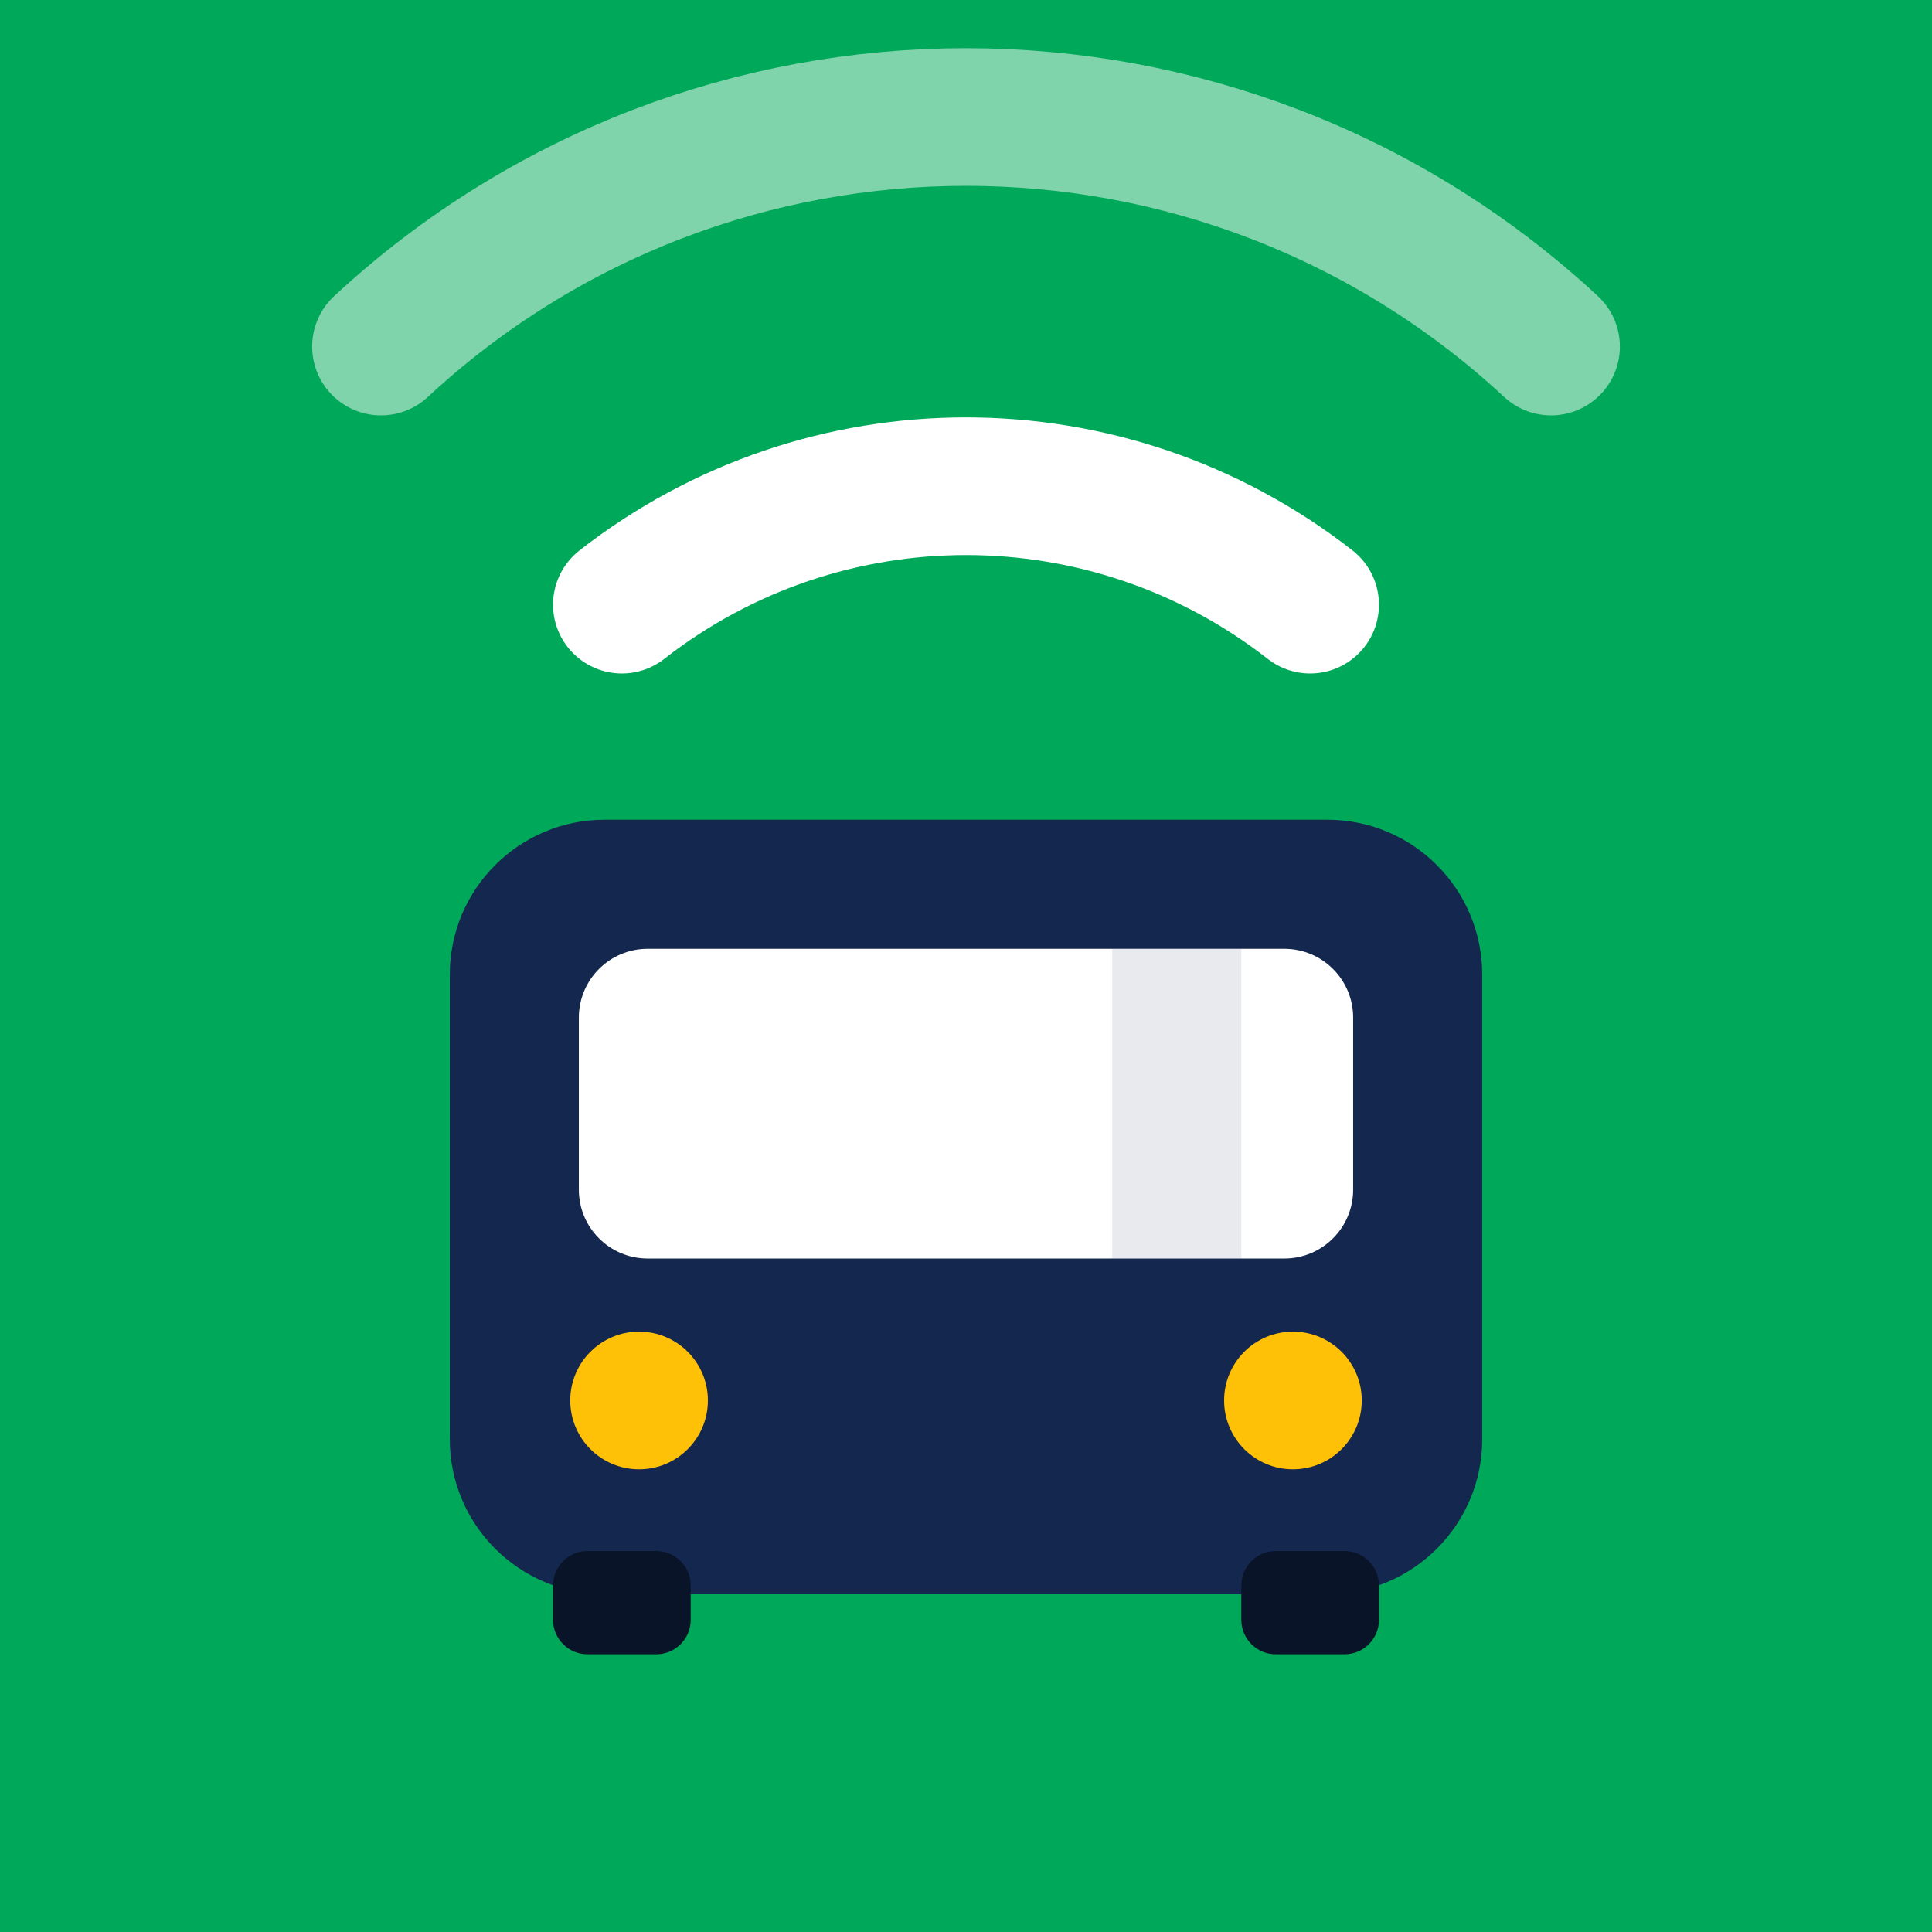
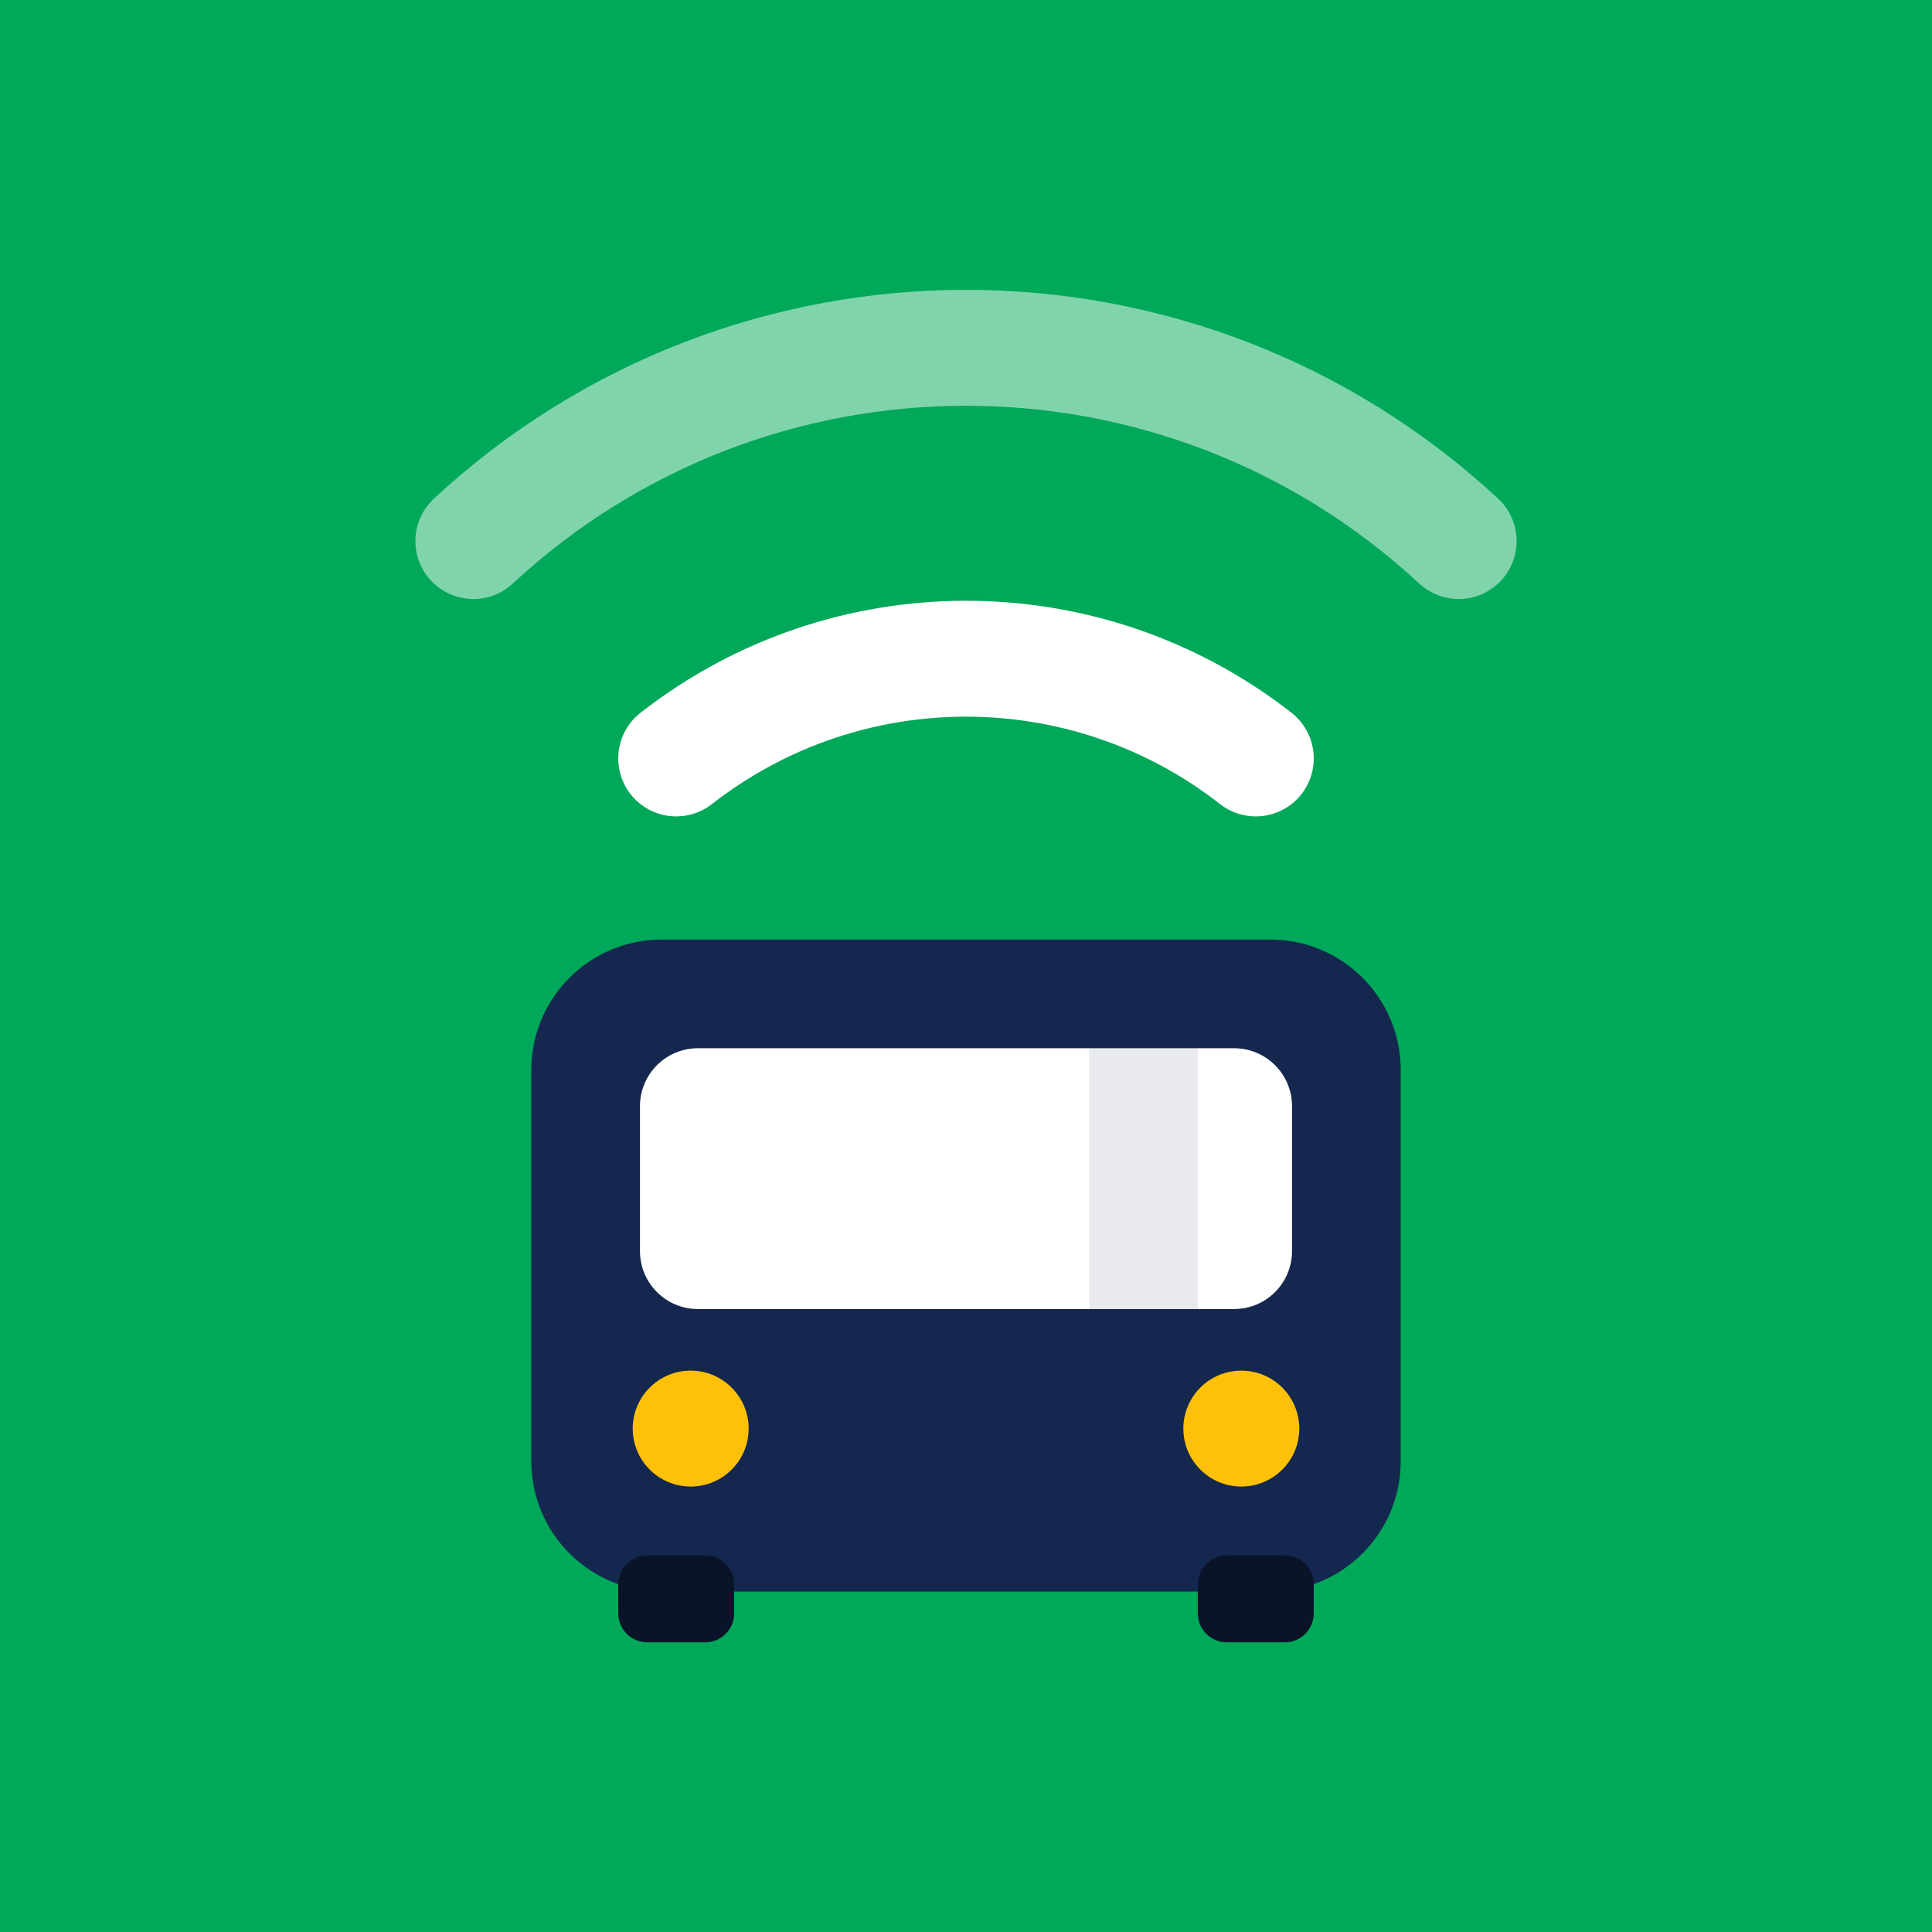
<svg xmlns="http://www.w3.org/2000/svg" viewBox="0 0 512 512">
  <rect width="512" height="512" fill="#00A859" />
-   <g transform="translate(256,256) scale(1.14) translate(-256,-274)">
+   <g transform="translate(256,256) scale(0.96) translate(-256,-247.3)">
    <path d="M 120 130 A 200 200 0 0 1 392 130" fill="none" stroke="#FFFFFF" stroke-width="32" stroke-linecap="round" opacity="0.5" />
    <path d="M 176 190 A 130 130 0 0 1 336 190" fill="none" stroke="#FFFFFF" stroke-width="32" stroke-linecap="round" />
    <rect x="136" y="240" width="240" height="180" rx="36" fill="#14274E" />
    <rect x="166" y="270" width="180" height="72" rx="16" fill="#FFFFFF" />
    <rect x="290" y="270" width="30" height="72" fill="#14274E" opacity="0.1" />
    <circle cx="180" cy="375" r="16" fill="#FFC107" />
    <circle cx="332" cy="375" r="16" fill="#FFC107" />
    <rect x="160" y="410" width="32" height="24" rx="8" fill="#0A1428" />
    <rect x="320" y="410" width="32" height="24" rx="8" fill="#0A1428" />
  </g>
</svg>
